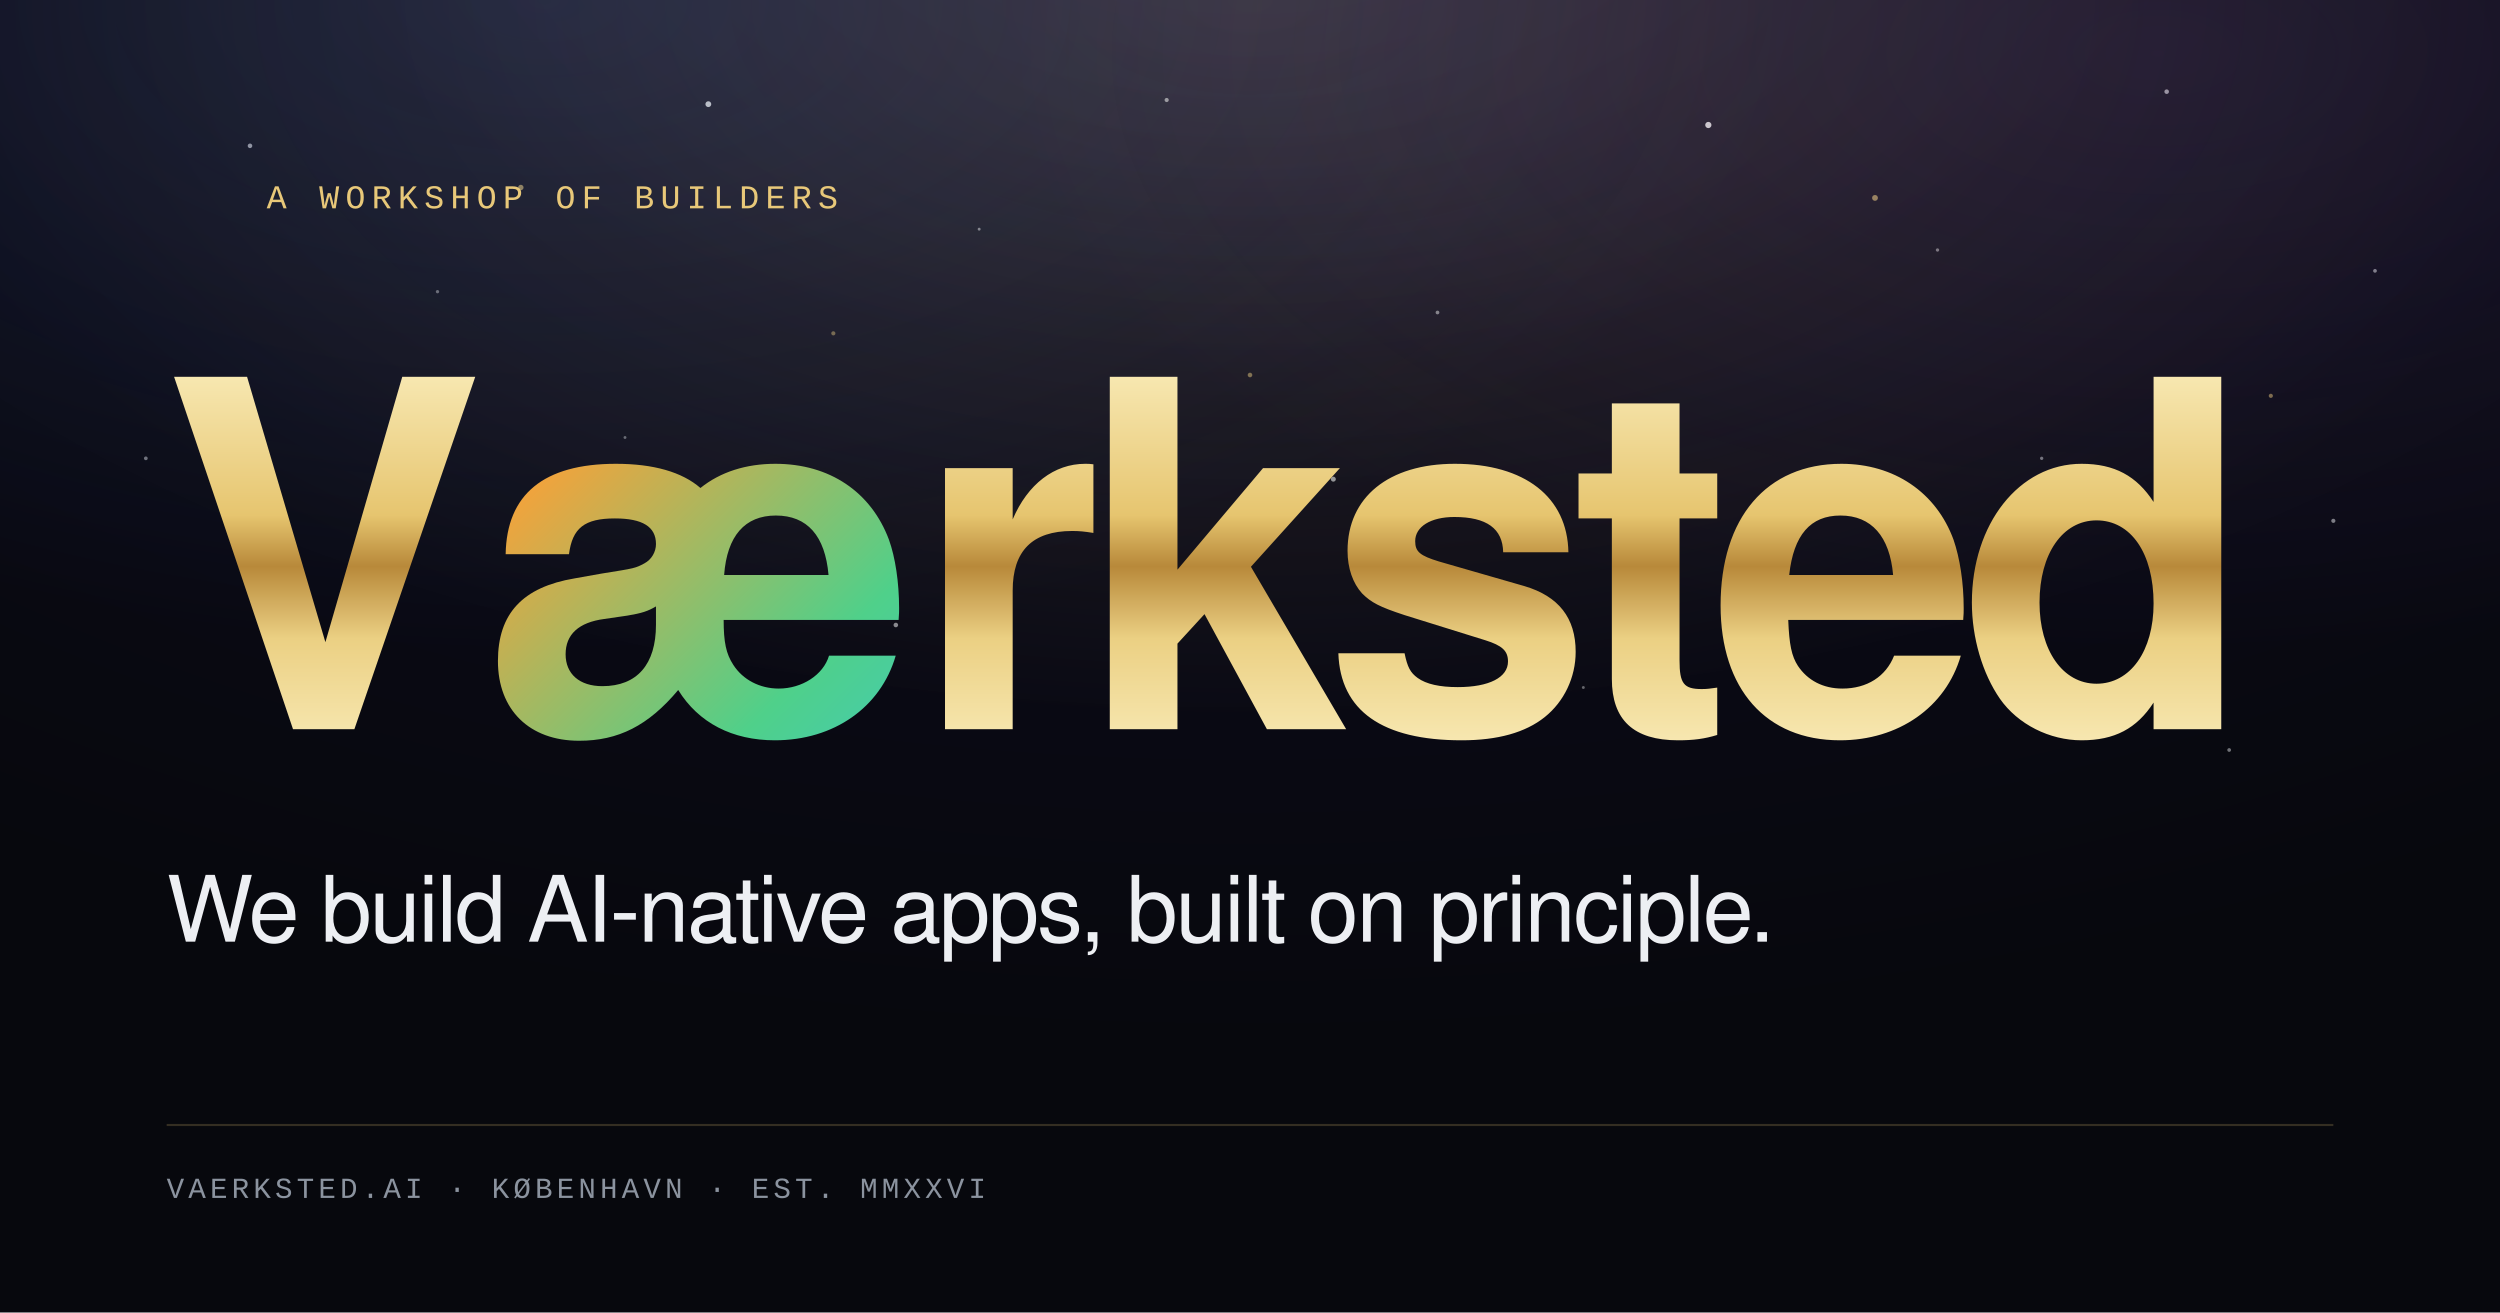
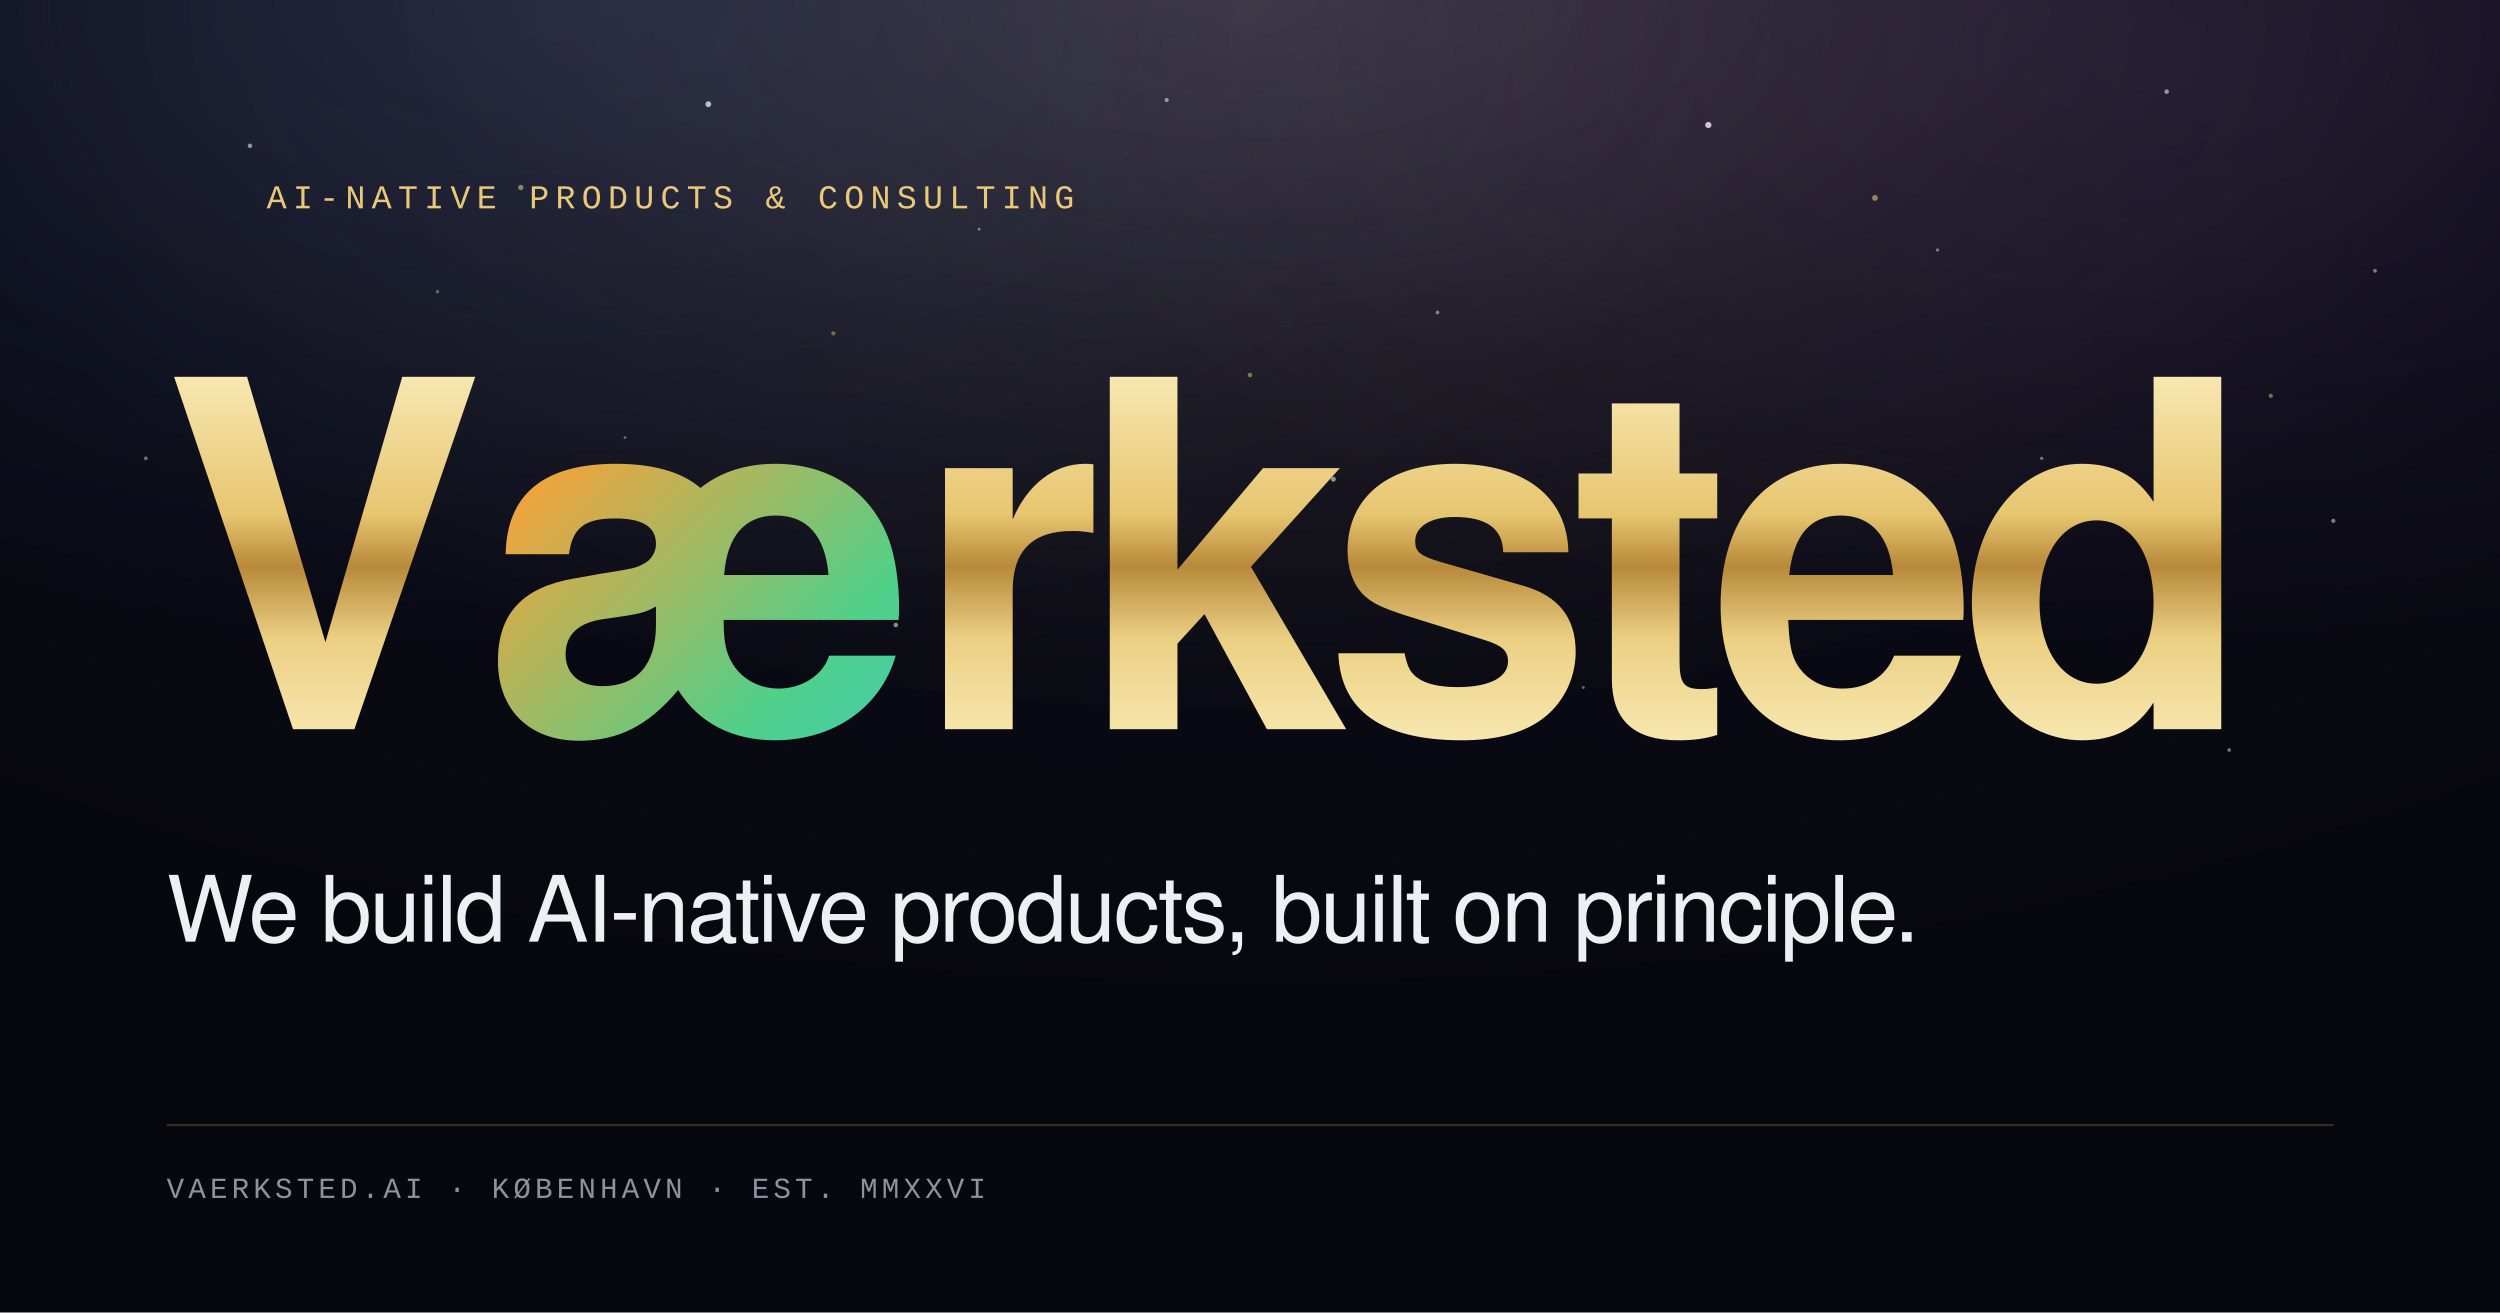
<svg xmlns="http://www.w3.org/2000/svg" viewBox="0 0 1200 630" width="1200" height="630">
  <defs>
    <radialGradient id="cosmos" cx="50%" cy="-10%" r="90%">
      <stop offset="0%" stop-color="#1A1733" />
      <stop offset="42%" stop-color="#0C0B1A" />
      <stop offset="100%" stop-color="#07080D" />
    </radialGradient>
    <radialGradient id="goldGlow" cx="50%" cy="0%" r="55%">
      <stop offset="0%" stop-color="#E8C879" stop-opacity="0.16" />
      <stop offset="100%" stop-color="#E8C879" stop-opacity="0" />
    </radialGradient>
    <radialGradient id="glow1" cx="22%" cy="0%" r="50%">
      <stop offset="0%" stop-color="#5B8DEF" stop-opacity="0.14" />
      <stop offset="100%" stop-color="#5B8DEF" stop-opacity="0" />
    </radialGradient>
    <radialGradient id="glow2" cx="86%" cy="4%" r="46%">
      <stop offset="0%" stop-color="#B07CF6" stop-opacity="0.10" />
      <stop offset="100%" stop-color="#B07CF6" stop-opacity="0" />
    </radialGradient>
    <linearGradient id="bifrost" x1="0" y1="0" x2="1" y2="0.18">
      <stop offset="0%" stop-color="#F26D6D" />
      <stop offset="22%" stop-color="#F2A33C" />
      <stop offset="44%" stop-color="#4FD08A" />
      <stop offset="64%" stop-color="#38C5E0" />
      <stop offset="82%" stop-color="#5B8DEF" />
      <stop offset="100%" stop-color="#B07CF6" />
    </linearGradient>
    <linearGradient id="gold" x1="0" y1="0" x2="0" y2="1">
      <stop offset="0%" stop-color="#F7E7B0" />
      <stop offset="38%" stop-color="#E6C56F" />
      <stop offset="52%" stop-color="#B8893A" />
      <stop offset="72%" stop-color="#EBD083" />
      <stop offset="100%" stop-color="#F7E7B0" />
    </linearGradient>
    <pattern id="grid" width="72" height="72" patternUnits="userSpaceOnUse">
      <path d="M 72 0 L 0 0 0 72" fill="none" stroke="#E8C879" stroke-opacity="0.05" stroke-width="1" />
    </pattern>
    <linearGradient id="gridFade" x1="0" y1="0" x2="0" y2="1">
      <stop offset="0%" stop-color="#000" stop-opacity="1" />
      <stop offset="70%" stop-color="#000" stop-opacity="0" />
    </linearGradient>
    <mask id="gridMask">
      <rect width="1200" height="630" fill="url(#gridFade)" />
    </mask>
  </defs>
  <rect width="1200" height="630" fill="url(#cosmos)" />
  <rect width="1200" height="630" fill="url(#grid)" mask="url(#gridMask)" />
  <g fill="#EDEFF3">
    <circle cx="120" cy="70" r="1.1" opacity="0.6" />
    <circle cx="210" cy="140" r="0.8" opacity="0.4" />
    <circle cx="340" cy="50" r="1.4" opacity="0.8" />
    <circle cx="470" cy="110" r="0.7" opacity="0.5" />
    <circle cx="560" cy="48" r="1" opacity="0.6" />
    <circle cx="690" cy="150" r="0.9" opacity="0.5" />
    <circle cx="820" cy="60" r="1.5" opacity="0.85" />
    <circle cx="930" cy="120" r="0.8" opacity="0.45" />
    <circle cx="1040" cy="44" r="1.1" opacity="0.6" />
    <circle cx="1140" cy="130" r="0.9" opacity="0.5" />
    <circle cx="70" cy="220" r="0.9" opacity="0.45" />
    <circle cx="300" cy="210" r="0.7" opacity="0.4" />
    <circle cx="640" cy="230" r="1.2" opacity="0.6" />
    <circle cx="980" cy="220" r="0.8" opacity="0.45" />
    <circle cx="1120" cy="250" r="1" opacity="0.5" />
    <circle cx="160" cy="320" r="0.8" opacity="0.4" />
    <circle cx="430" cy="300" r="1.1" opacity="0.55" />
    <circle cx="760" cy="330" r="0.7" opacity="0.4" />
    <circle cx="1070" cy="360" r="0.9" opacity="0.45" />
  </g>
  <g fill="#E8C879">
    <circle cx="250" cy="90" r="1.3" opacity="0.6" />
    <circle cx="600" cy="180" r="1.1" opacity="0.5" />
    <circle cx="900" cy="95" r="1.4" opacity="0.6" />
    <circle cx="1090" cy="190" r="1" opacity="0.5" />
    <circle cx="400" cy="160" r="1" opacity="0.45" />
  </g>
  <rect width="1200" height="630" fill="url(#goldGlow)" />
  <rect width="1200" height="630" fill="url(#glow1)" />
  <rect width="1200" height="630" fill="url(#glow2)" />
  <g transform="translate(80, 80)">
    <line x1="0" y1="14" x2="32" y2="14" stroke="url(#bifrost)" stroke-width="2" />
-     <text x="48" y="20" font-family="'JetBrains Mono', 'Courier New', monospace" font-size="16" font-weight="500" letter-spacing="3" fill="#E8C879">A WORKSHOP OF BUILDERS</text>
+     <text x="48" y="20" font-family="'JetBrains Mono', 'Courier New', monospace" font-size="16" font-weight="500" letter-spacing="3" fill="#E8C879">AI-NATIVE PRODUCTS &amp; CONSULTING</text>
  </g>
  <text x="78" y="350" font-family="'Space Grotesk', 'Segoe UI', Helvetica, Arial, sans-serif" font-size="232" font-weight="600" fill="url(#gold)" letter-spacing="-10">V<tspan fill="url(#bifrost)">æ</tspan>rksted</text>
-   <text x="80" y="452" font-family="'Space Grotesk', 'Segoe UI', Helvetica, Arial, sans-serif" font-size="44" font-weight="400" letter-spacing="-1" fill="#EDEFF3">We build AI-native apps, built on principle.</text>
+   <text x="80" y="452" font-family="'Space Grotesk', 'Segoe UI', Helvetica, Arial, sans-serif" font-size="44" font-weight="400" letter-spacing="-1" fill="#EDEFF3">We build AI-native products, built on principle.</text>
  <line x1="80" y1="540" x2="1120" y2="540" stroke="#E8C879" stroke-opacity="0.20" stroke-width="1" />
  <g transform="translate(80, 575)">
    <text x="0" y="0" font-family="'JetBrains Mono', 'Courier New', monospace" font-size="14" letter-spacing="2" fill="#8B939F">VAERKSTED.AI · KØBENHAVN · EST. MMXXVI</text>
  </g>
</svg>
